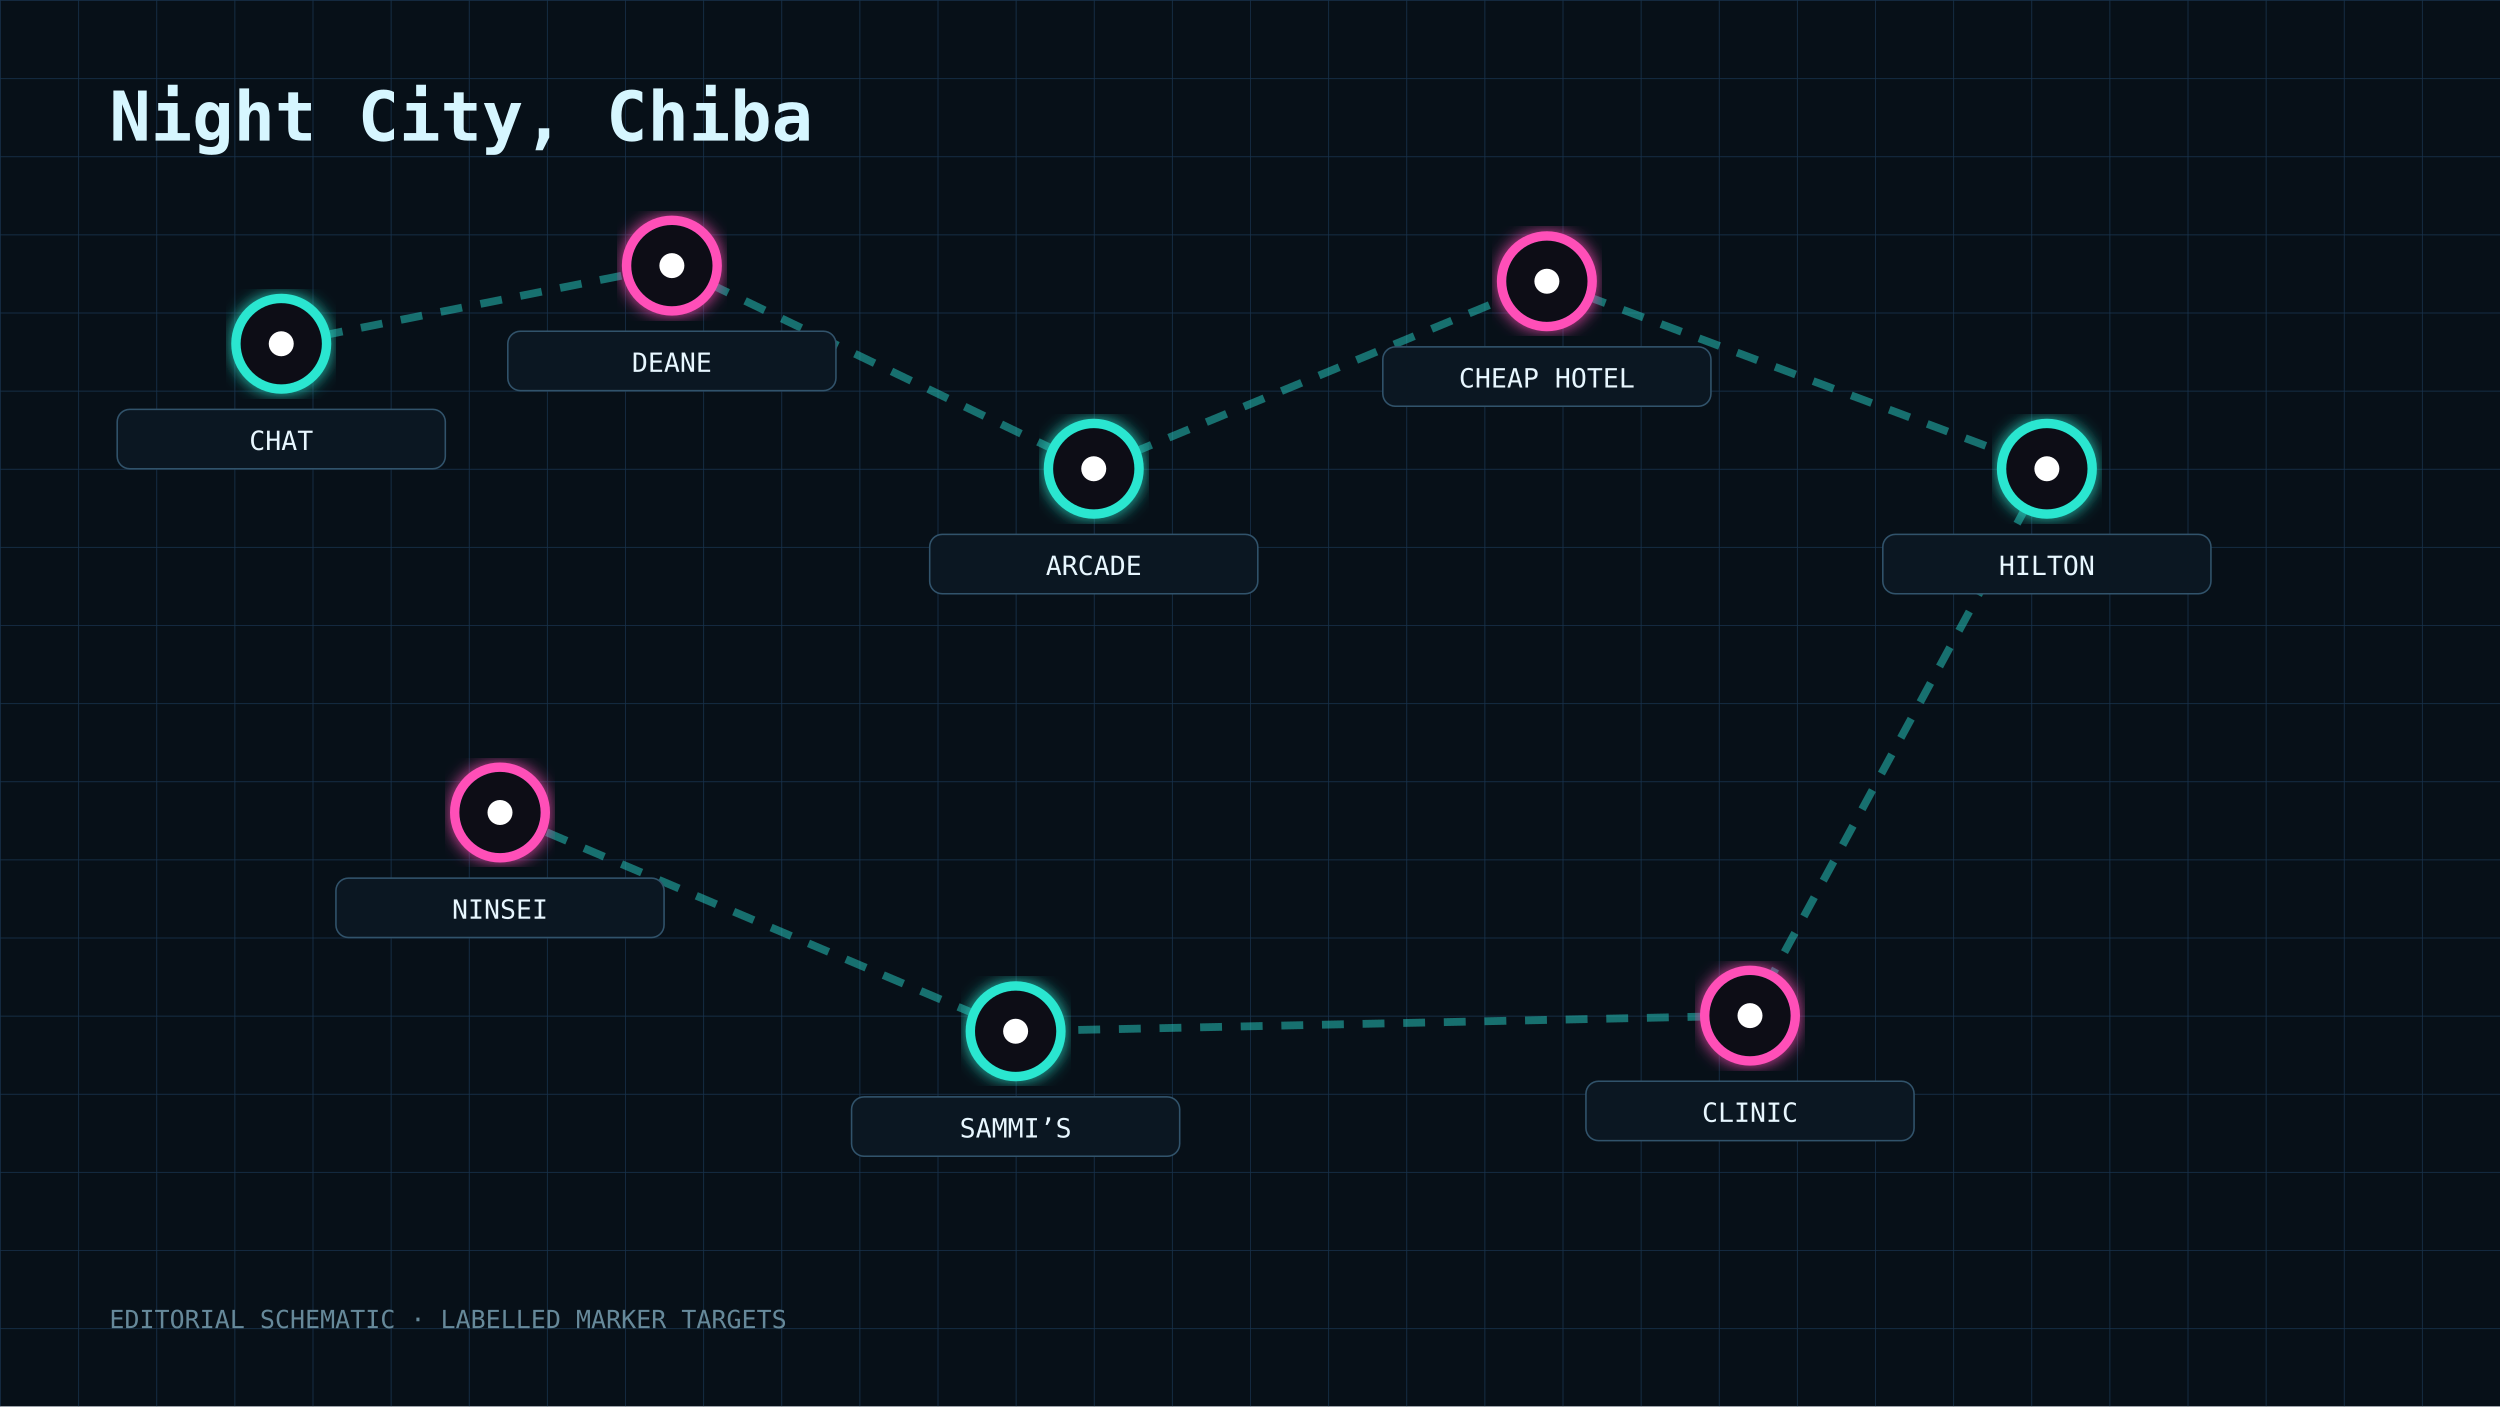
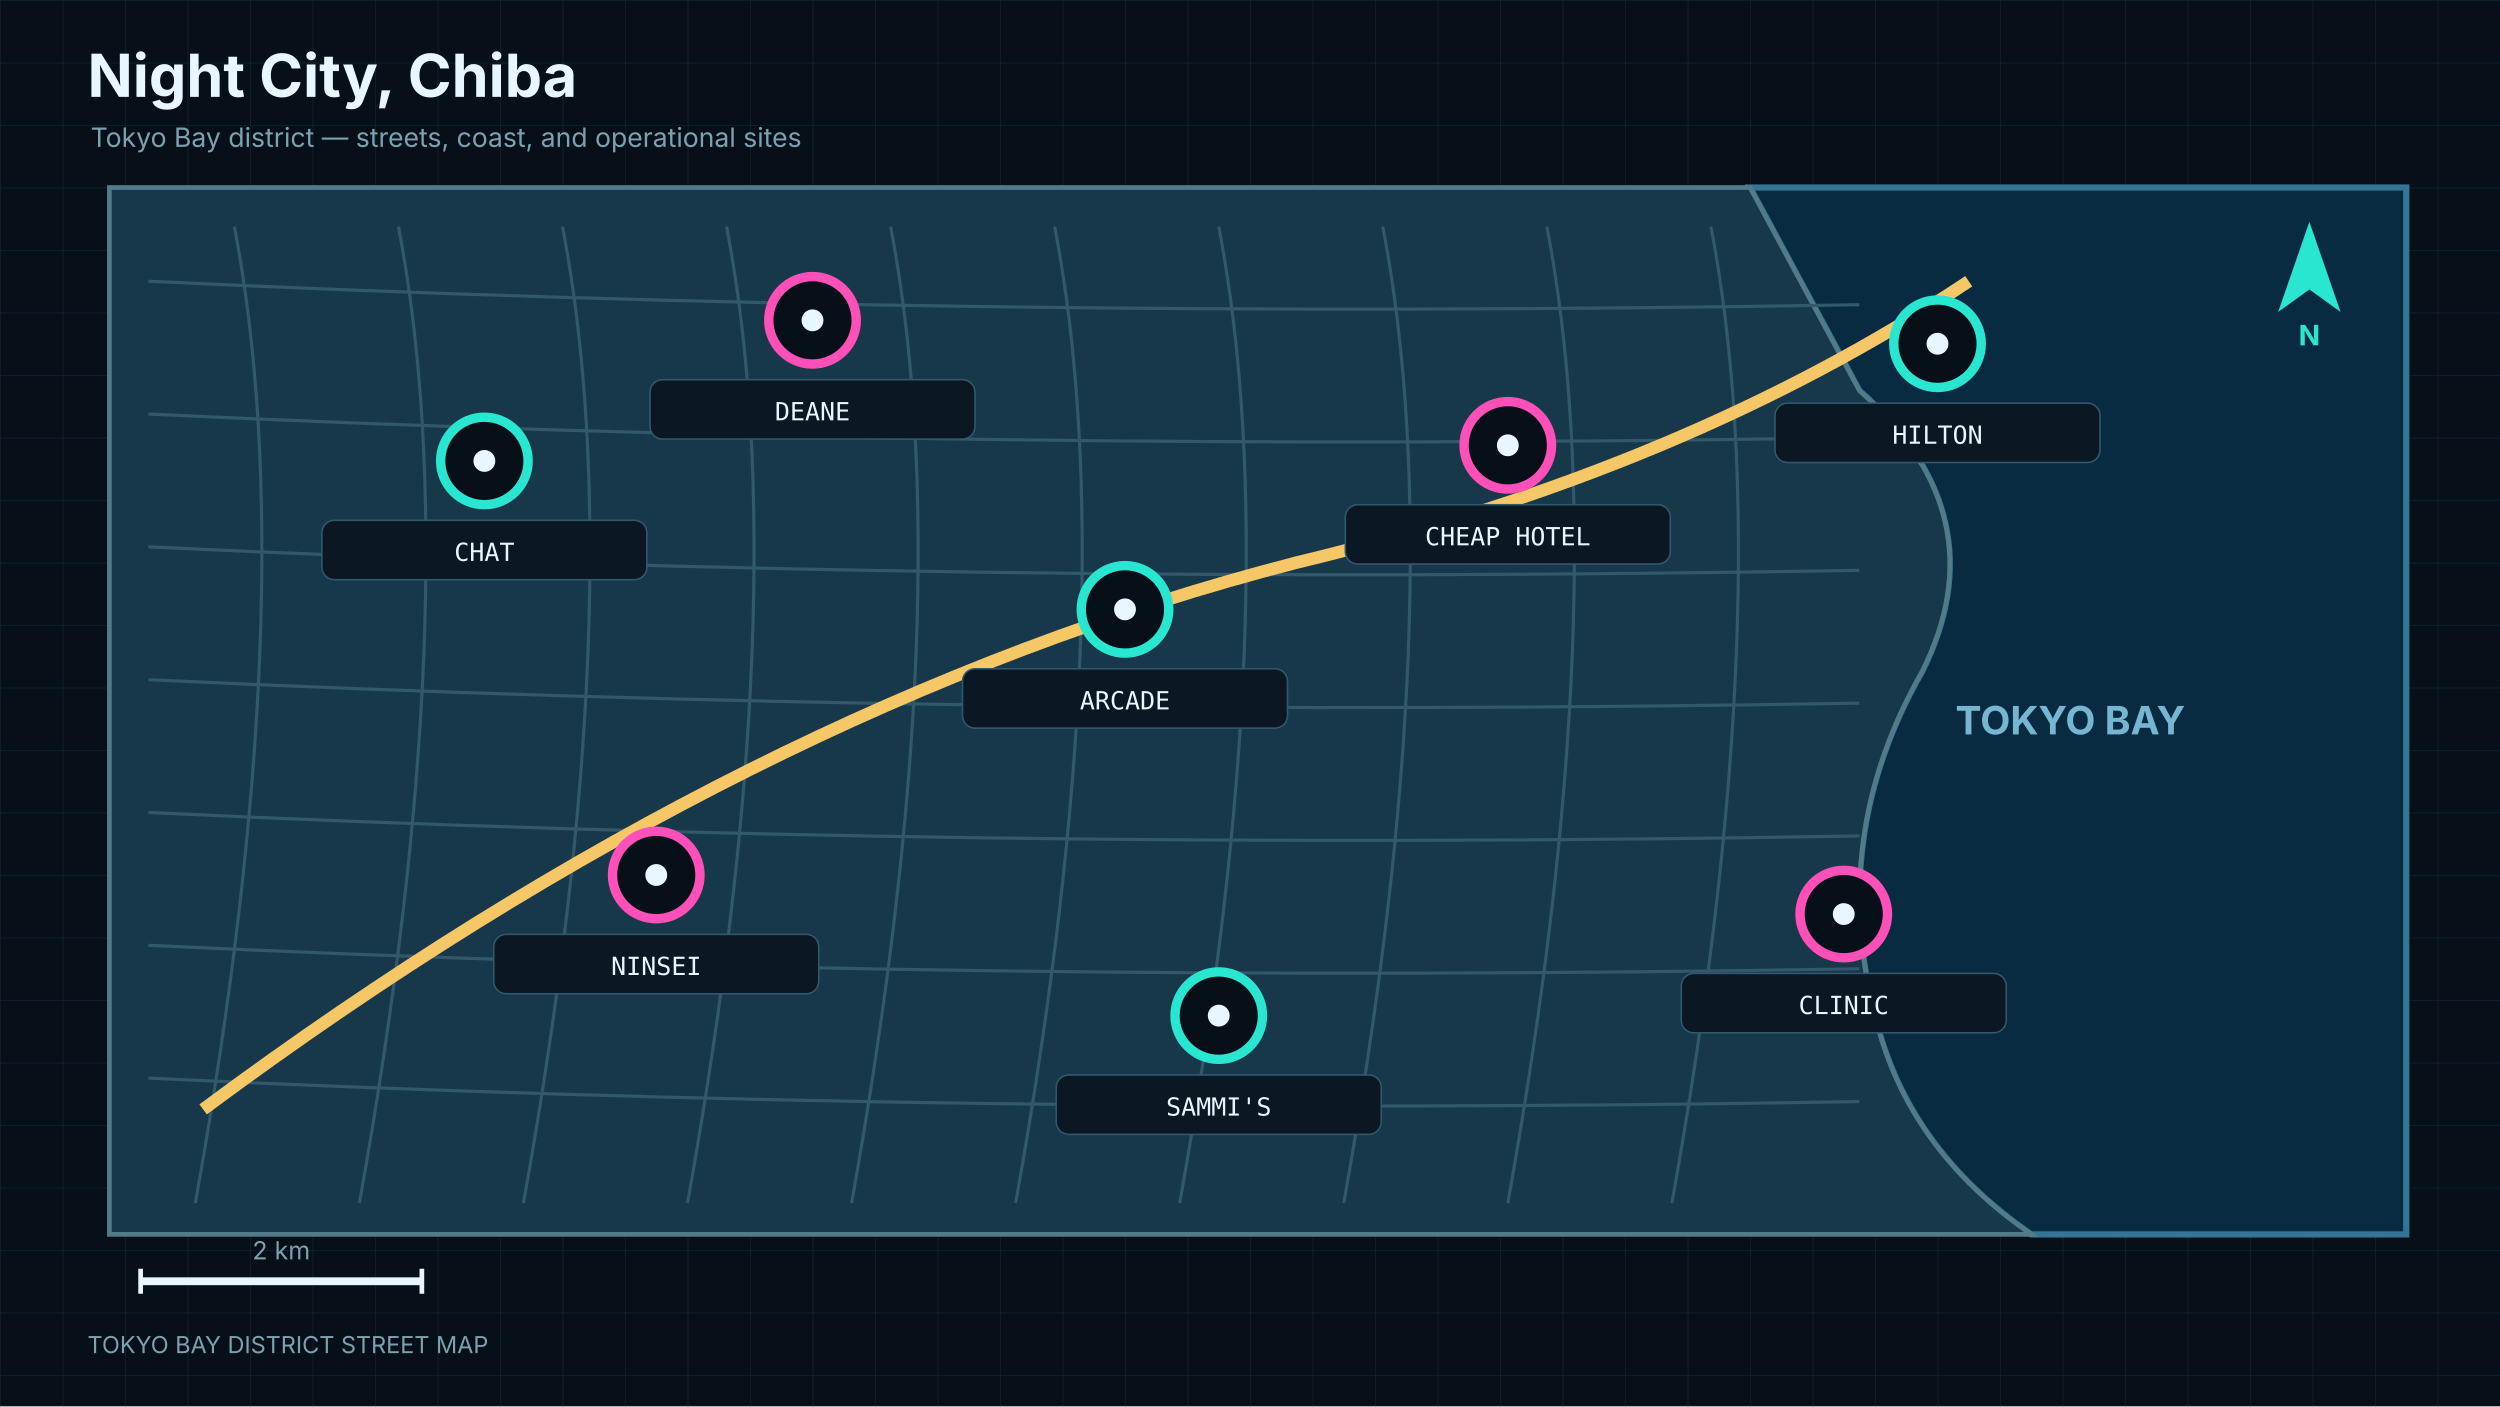
- <svg xmlns="http://www.w3.org/2000/svg" width="1600" height="900">
+ <svg xmlns="http://www.w3.org/2000/svg" width="1600" height="900" viewBox="0 0 1600 900">
+   <rect width="1600" height="900" fill="#071018" />
  <defs>
-     <pattern id="g" width="50" height="50" patternUnits="userSpaceOnUse">
-       <path d="M50 0H0V50" fill="none" stroke="#17314a" />
+     <pattern id="grid" width="40" height="40" patternUnits="userSpaceOnUse">
+       <path d="M40 0H0V40" fill="none" stroke="#17314a" stroke-width="1" opacity=".5" />
    </pattern>
-     <filter id="a">
-       <feGaussianBlur stdDeviation="5" result="b" />
+     <filter id="glow">
+       <feGaussianBlur stdDeviation="4" result="b" />
      <feMerge>
        <feMergeNode in="b" />
        <feMergeNode in="SourceGraphic" />
      </feMerge>
    </filter>
  </defs>
-   <rect width="1600" height="900" fill="#071018" />
-   <rect width="1600" height="900" fill="url(#g)" />
-   <text x="70" y="90" fill="#d6f6ff" font-family="monospace" font-size="44" font-weight="bold">Night City, Chiba</text>
-   <path d="M180 220L430 170" stroke="#28cfc5" stroke-width="5" opacity=".5" stroke-dasharray="14 12" />
-   <path d="M430 170L700 300" stroke="#28cfc5" stroke-width="5" opacity=".5" stroke-dasharray="14 12" />
-   <path d="M700 300L990 180" stroke="#28cfc5" stroke-width="5" opacity=".5" stroke-dasharray="14 12" />
-   <path d="M990 180L1310 300" stroke="#28cfc5" stroke-width="5" opacity=".5" stroke-dasharray="14 12" />
-   <path d="M1310 300L1120 650" stroke="#28cfc5" stroke-width="5" opacity=".5" stroke-dasharray="14 12" />
-   <path d="M1120 650L650 660" stroke="#28cfc5" stroke-width="5" opacity=".5" stroke-dasharray="14 12" />
-   <path d="M650 660L320 520" stroke="#28cfc5" stroke-width="5" opacity=".5" stroke-dasharray="14 12" />
+   <rect width="1600" height="900" fill="url(#grid)" />
+   <text x="56" y="62" fill="#e8f7ff" font-family="Inter,Segoe UI,sans-serif" font-size="38" text-anchor="start" font-weight="bold">Night City, Chiba</text>
+   <text x="58" y="94" fill="#7ca1b1" font-family="Inter,Segoe UI,sans-serif" font-size="17" text-anchor="start" font-weight="normal">Tokyo Bay district — streets, coast, and operational sites</text>
+   <path d="M1120 120H1540V790H1300Q1220 735 1200 650Q1170 535 1230 430Q1280 330 1190 250Z" fill="#092b42" stroke="#347595" stroke-width="4" />
+   <path d="M70 120H1120L1190 250Q1280 330 1230 430Q1170 535 1200 650Q1220 735 1300 790H70Z" fill="#17384a" stroke="#527b87" stroke-width="3" />
+   <path d="M150 145 Q195 380 125 770" fill="none" stroke="#31596b" stroke-width="2" />
+   <path d="M255 145 Q300 380 230 770" fill="none" stroke="#31596b" stroke-width="2" />
+   <path d="M360 145 Q405 380 335 770" fill="none" stroke="#31596b" stroke-width="2" />
+   <path d="M465 145 Q510 380 440 770" fill="none" stroke="#31596b" stroke-width="2" />
+   <path d="M570 145 Q615 380 545 770" fill="none" stroke="#31596b" stroke-width="2" />
+   <path d="M675 145 Q720 380 650 770" fill="none" stroke="#31596b" stroke-width="2" />
+   <path d="M780 145 Q825 380 755 770" fill="none" stroke="#31596b" stroke-width="2" />
+   <path d="M885 145 Q930 380 860 770" fill="none" stroke="#31596b" stroke-width="2" />
+   <path d="M990 145 Q1035 380 965 770" fill="none" stroke="#31596b" stroke-width="2" />
+   <path d="M1095 145 Q1140 380 1070 770" fill="none" stroke="#31596b" stroke-width="2" />
+   <path d="M95 180 Q620 205 1190 195" fill="none" stroke="#31596b" stroke-width="2" />
+   <path d="M95 265 Q620 290 1190 280" fill="none" stroke="#31596b" stroke-width="2" />
+   <path d="M95 350 Q620 375 1190 365" fill="none" stroke="#31596b" stroke-width="2" />
+   <path d="M95 435 Q620 460 1190 450" fill="none" stroke="#31596b" stroke-width="2" />
+   <path d="M95 520 Q620 545 1190 535" fill="none" stroke="#31596b" stroke-width="2" />
+   <path d="M95 605 Q620 630 1190 620" fill="none" stroke="#31596b" stroke-width="2" />
+   <path d="M95 690 Q620 715 1190 705" fill="none" stroke="#31596b" stroke-width="2" />
+   <path d="M130 710 Q480 450 830 360 Q1080 300 1260 180" fill="none" stroke="#f6c766" stroke-width="8" />
+   <text x="1325" y="470" fill="#77b6d0" font-family="Inter,Segoe UI,sans-serif" font-size="25" text-anchor="middle" font-weight="bold">TOKYO BAY</text>
  <g>
-     <circle cx="180" cy="220" r="29" fill="#071018" stroke="#29e6d0" stroke-width="6" filter="url(#a)" />
-     <circle cx="180" cy="220" r="8" fill="white" />
-     <rect x="75" y="262" width="210" height="38" rx="8" fill="#0b1722" stroke="#31536b" />
-     <text x="180" y="288" text-anchor="middle" fill="#e8f7ff" font-family="monospace" font-size="17">CHAT</text>
+     <path d="M1460 197L1478 145L1496 197L1478 184Z" fill="#29e6d0" stroke="#29e6d0" stroke-width="2" />
+     <text x="1478" y="221" fill="#29e6d0" font-family="Inter,Segoe UI,sans-serif" font-size="18" text-anchor="middle" font-weight="bold">N</text>
  </g>
  <g>
-     <circle cx="430" cy="170" r="29" fill="#071018" stroke="#ff4fb8" stroke-width="6" filter="url(#a)" />
-     <circle cx="430" cy="170" r="8" fill="white" />
-     <rect x="325" y="212" width="210" height="38" rx="8" fill="#0b1722" stroke="#31536b" />
-     <text x="430" y="238" text-anchor="middle" fill="#e8f7ff" font-family="monospace" font-size="17">DEANE</text>
+     <line x1="90" y1="820" x2="270" y2="820" stroke="#e8f7ff" stroke-width="5" />
+     <line x1="90" y1="812" x2="90" y2="828" stroke="#e8f7ff" stroke-width="3" />
+     <line x1="270" y1="812" x2="270" y2="828" stroke="#e8f7ff" stroke-width="3" />
+     <text x="180" y="806" fill="#7ca1b1" font-family="Inter,Segoe UI,sans-serif" font-size="16" text-anchor="middle" font-weight="normal">2 km</text>
  </g>
  <g>
-     <circle cx="700" cy="300" r="29" fill="#071018" stroke="#29e6d0" stroke-width="6" filter="url(#a)" />
-     <circle cx="700" cy="300" r="8" fill="white" />
-     <rect x="595" y="342" width="210" height="38" rx="8" fill="#0b1722" stroke="#31536b" />
-     <text x="700" y="368" text-anchor="middle" fill="#e8f7ff" font-family="monospace" font-size="17">ARCADE</text>
+     <circle cx="310" cy="295" r="28" fill="#071018" stroke="#29e6d0" stroke-width="6" />
+     <circle cx="310" cy="295" r="7" fill="#e8f7ff" />
+     <rect x="206" y="333" width="208" height="38" rx="8" fill="#0b1722" stroke="#31596b" />
+     <text x="310" y="359" text-anchor="middle" fill="#e8f7ff" font-family="monospace" font-size="16">CHAT</text>
  </g>
  <g>
-     <circle cx="990" cy="180" r="29" fill="#071018" stroke="#ff4fb8" stroke-width="6" filter="url(#a)" />
-     <circle cx="990" cy="180" r="8" fill="white" />
-     <rect x="885" y="222" width="210" height="38" rx="8" fill="#0b1722" stroke="#31536b" />
-     <text x="990" y="248" text-anchor="middle" fill="#e8f7ff" font-family="monospace" font-size="17">CHEAP HOTEL</text>
+     <circle cx="520" cy="205" r="28" fill="#071018" stroke="#ff4fb8" stroke-width="6" />
+     <circle cx="520" cy="205" r="7" fill="#e8f7ff" />
+     <rect x="416" y="243" width="208" height="38" rx="8" fill="#0b1722" stroke="#31596b" />
+     <text x="520" y="269" text-anchor="middle" fill="#e8f7ff" font-family="monospace" font-size="16">DEANE</text>
  </g>
  <g>
-     <circle cx="1310" cy="300" r="29" fill="#071018" stroke="#29e6d0" stroke-width="6" filter="url(#a)" />
-     <circle cx="1310" cy="300" r="8" fill="white" />
-     <rect x="1205" y="342" width="210" height="38" rx="8" fill="#0b1722" stroke="#31536b" />
-     <text x="1310" y="368" text-anchor="middle" fill="#e8f7ff" font-family="monospace" font-size="17">HILTON</text>
+     <circle cx="720" cy="390" r="28" fill="#071018" stroke="#29e6d0" stroke-width="6" />
+     <circle cx="720" cy="390" r="7" fill="#e8f7ff" />
+     <rect x="616" y="428" width="208" height="38" rx="8" fill="#0b1722" stroke="#31596b" />
+     <text x="720" y="454" text-anchor="middle" fill="#e8f7ff" font-family="monospace" font-size="16">ARCADE</text>
  </g>
  <g>
-     <circle cx="1120" cy="650" r="29" fill="#071018" stroke="#ff4fb8" stroke-width="6" filter="url(#a)" />
-     <circle cx="1120" cy="650" r="8" fill="white" />
-     <rect x="1015" y="692" width="210" height="38" rx="8" fill="#0b1722" stroke="#31536b" />
-     <text x="1120" y="718" text-anchor="middle" fill="#e8f7ff" font-family="monospace" font-size="17">CLINIC</text>
+     <circle cx="965" cy="285" r="28" fill="#071018" stroke="#ff4fb8" stroke-width="6" />
+     <circle cx="965" cy="285" r="7" fill="#e8f7ff" />
+     <rect x="861" y="323" width="208" height="38" rx="8" fill="#0b1722" stroke="#31596b" />
+     <text x="965" y="349" text-anchor="middle" fill="#e8f7ff" font-family="monospace" font-size="16">CHEAP HOTEL</text>
  </g>
  <g>
-     <circle cx="650" cy="660" r="29" fill="#071018" stroke="#29e6d0" stroke-width="6" filter="url(#a)" />
-     <circle cx="650" cy="660" r="8" fill="white" />
-     <rect x="545" y="702" width="210" height="38" rx="8" fill="#0b1722" stroke="#31536b" />
-     <text x="650" y="728" text-anchor="middle" fill="#e8f7ff" font-family="monospace" font-size="17">SAMMI’S</text>
+     <circle cx="1240" cy="220" r="28" fill="#071018" stroke="#29e6d0" stroke-width="6" />
+     <circle cx="1240" cy="220" r="7" fill="#e8f7ff" />
+     <rect x="1136" y="258" width="208" height="38" rx="8" fill="#0b1722" stroke="#31596b" />
+     <text x="1240" y="284" text-anchor="middle" fill="#e8f7ff" font-family="monospace" font-size="16">HILTON</text>
  </g>
  <g>
-     <circle cx="320" cy="520" r="29" fill="#071018" stroke="#ff4fb8" stroke-width="6" filter="url(#a)" />
-     <circle cx="320" cy="520" r="8" fill="white" />
-     <rect x="215" y="562" width="210" height="38" rx="8" fill="#0b1722" stroke="#31536b" />
-     <text x="320" y="588" text-anchor="middle" fill="#e8f7ff" font-family="monospace" font-size="17">NINSEI</text>
+     <circle cx="1180" cy="585" r="28" fill="#071018" stroke="#ff4fb8" stroke-width="6" />
+     <circle cx="1180" cy="585" r="7" fill="#e8f7ff" />
+     <rect x="1076" y="623" width="208" height="38" rx="8" fill="#0b1722" stroke="#31596b" />
+     <text x="1180" y="649" text-anchor="middle" fill="#e8f7ff" font-family="monospace" font-size="16">CLINIC</text>
  </g>
-   <text x="70" y="850" fill="#66899a" font-family="monospace" font-size="16">EDITORIAL SCHEMATIC · LABELLED MARKER TARGETS</text>
+   <g>
+     <circle cx="780" cy="650" r="28" fill="#071018" stroke="#29e6d0" stroke-width="6" />
+     <circle cx="780" cy="650" r="7" fill="#e8f7ff" />
+     <rect x="676" y="688" width="208" height="38" rx="8" fill="#0b1722" stroke="#31596b" />
+     <text x="780" y="714" text-anchor="middle" fill="#e8f7ff" font-family="monospace" font-size="16">SAMMI'S</text>
+   </g>
+   <g>
+     <circle cx="420" cy="560" r="28" fill="#071018" stroke="#ff4fb8" stroke-width="6" />
+     <circle cx="420" cy="560" r="7" fill="#e8f7ff" />
+     <rect x="316" y="598" width="208" height="38" rx="8" fill="#0b1722" stroke="#31596b" />
+     <text x="420" y="624" text-anchor="middle" fill="#e8f7ff" font-family="monospace" font-size="16">NINSEI</text>
+   </g>
+   <text x="56" y="866" fill="#7ca1b1" font-family="Inter,Segoe UI,sans-serif" font-size="15" text-anchor="start" font-weight="normal">TOKYO BAY DISTRICT STREET MAP</text>
</svg>
